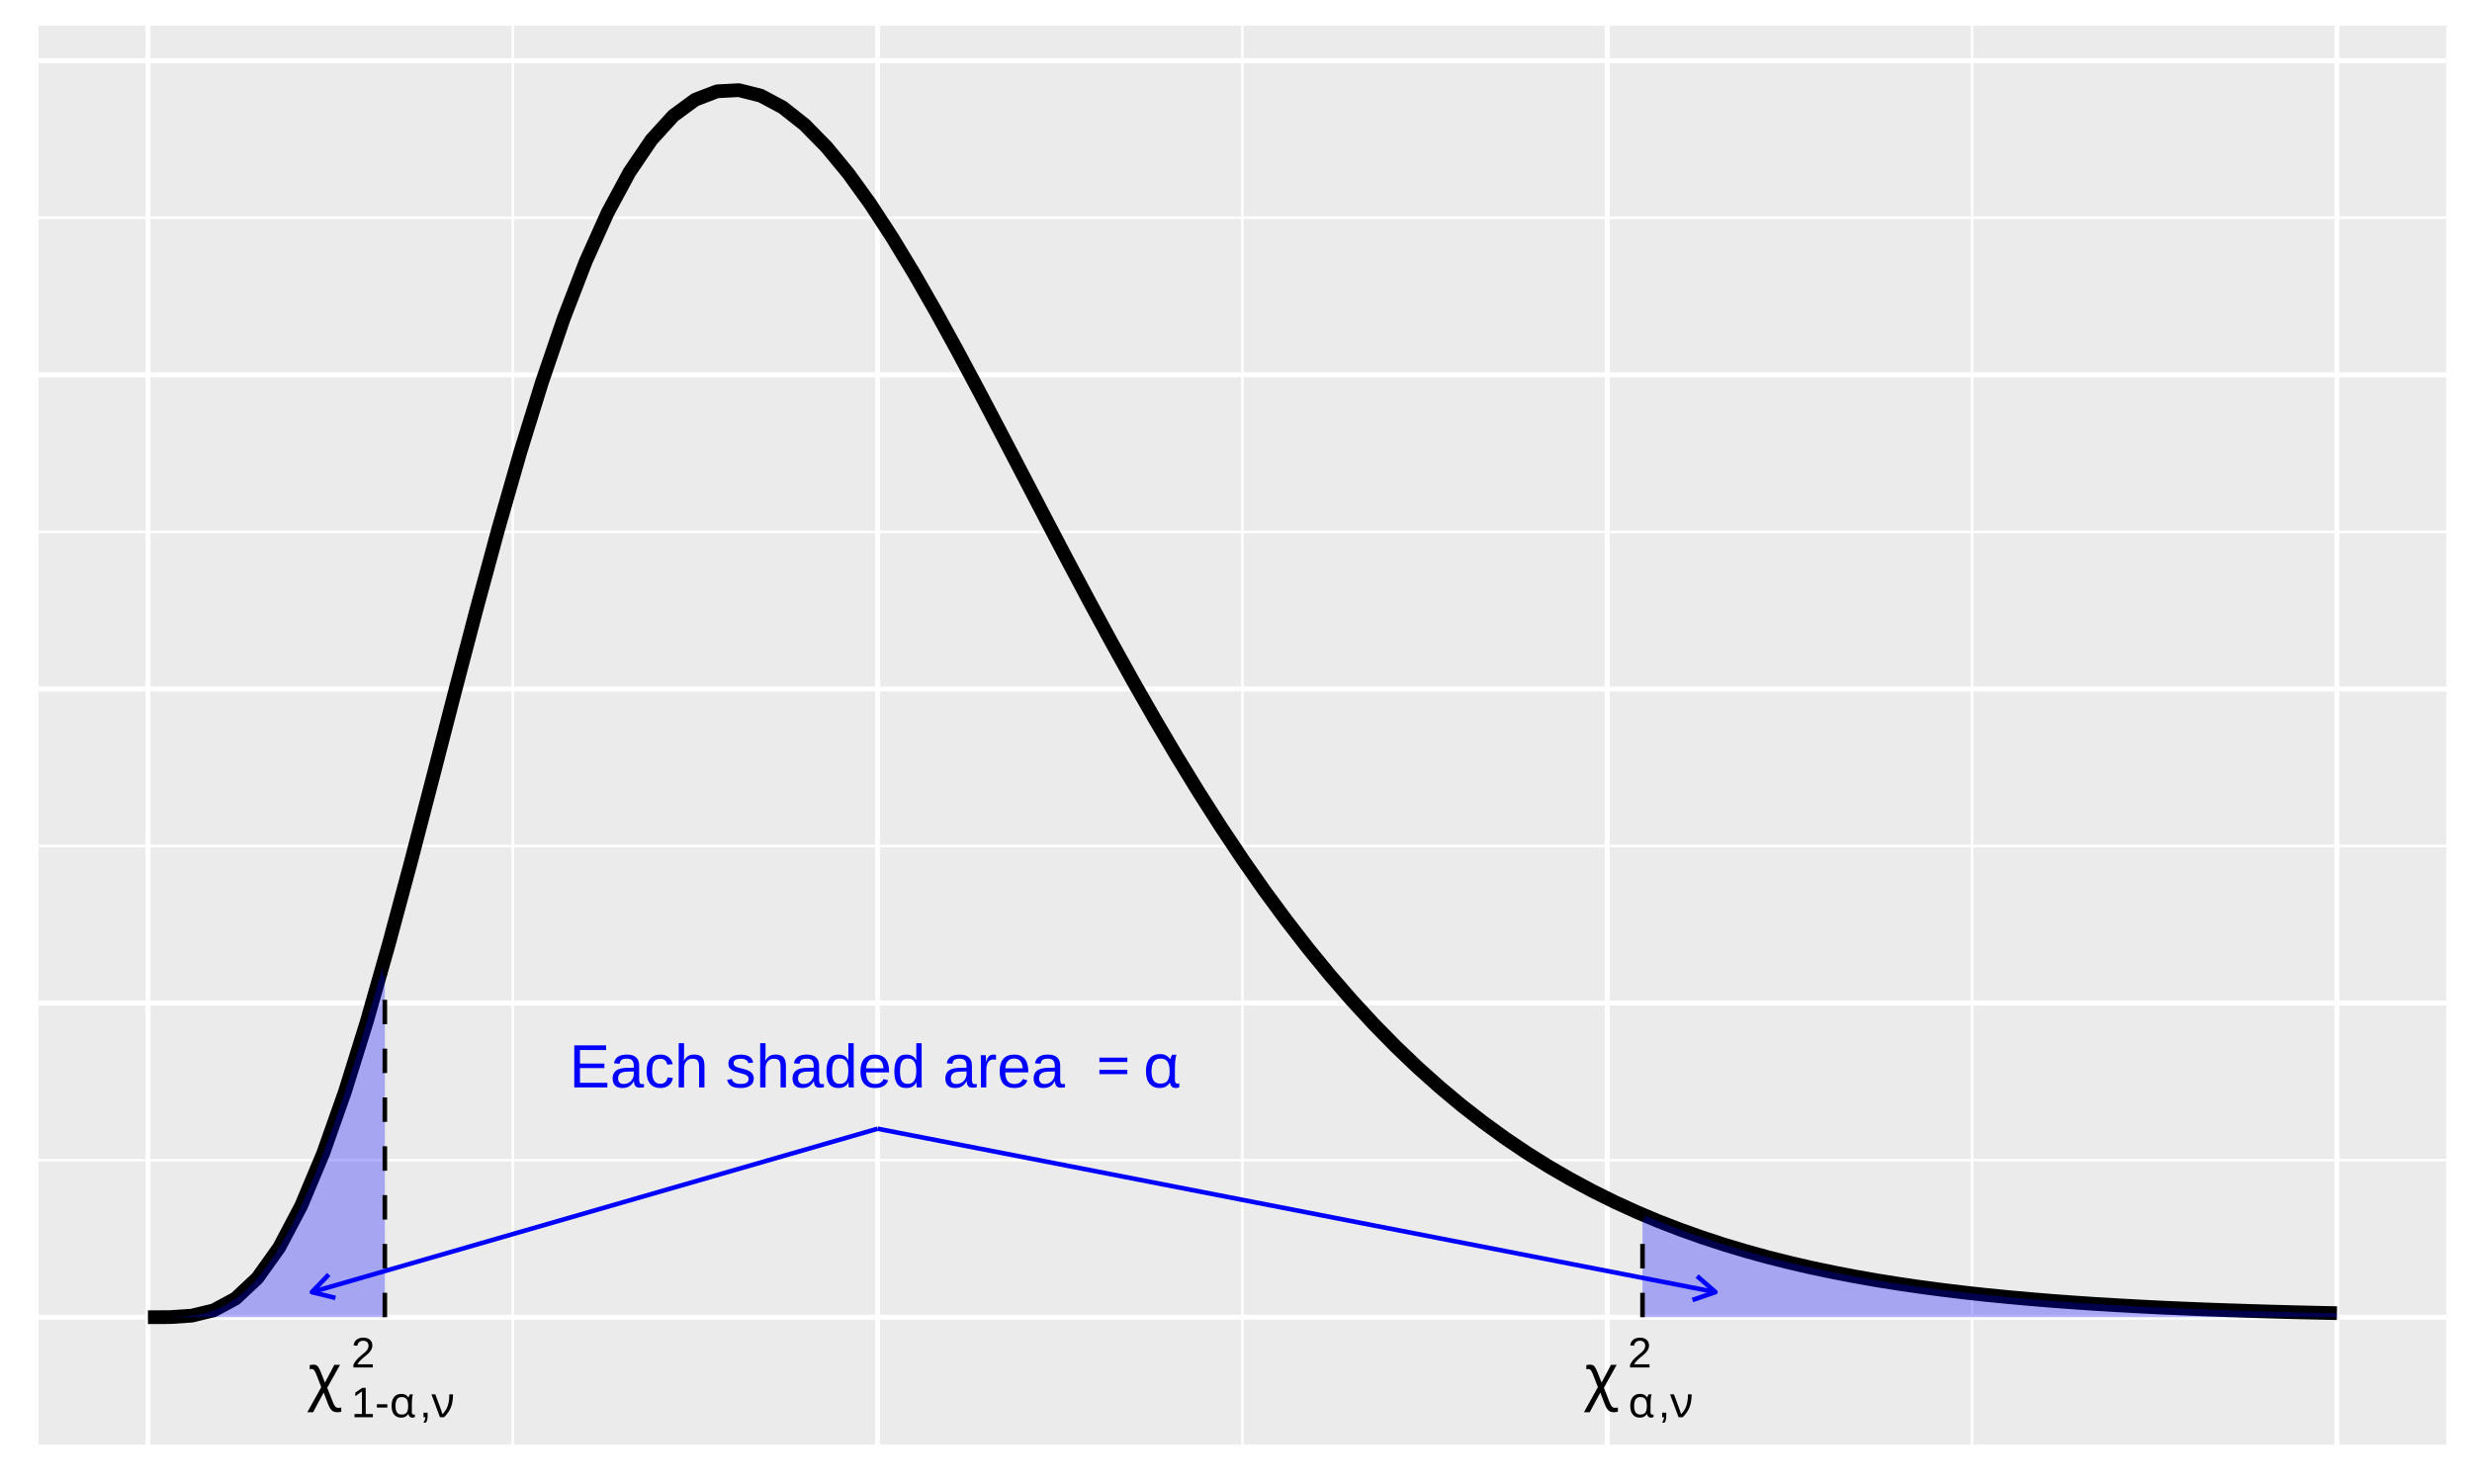
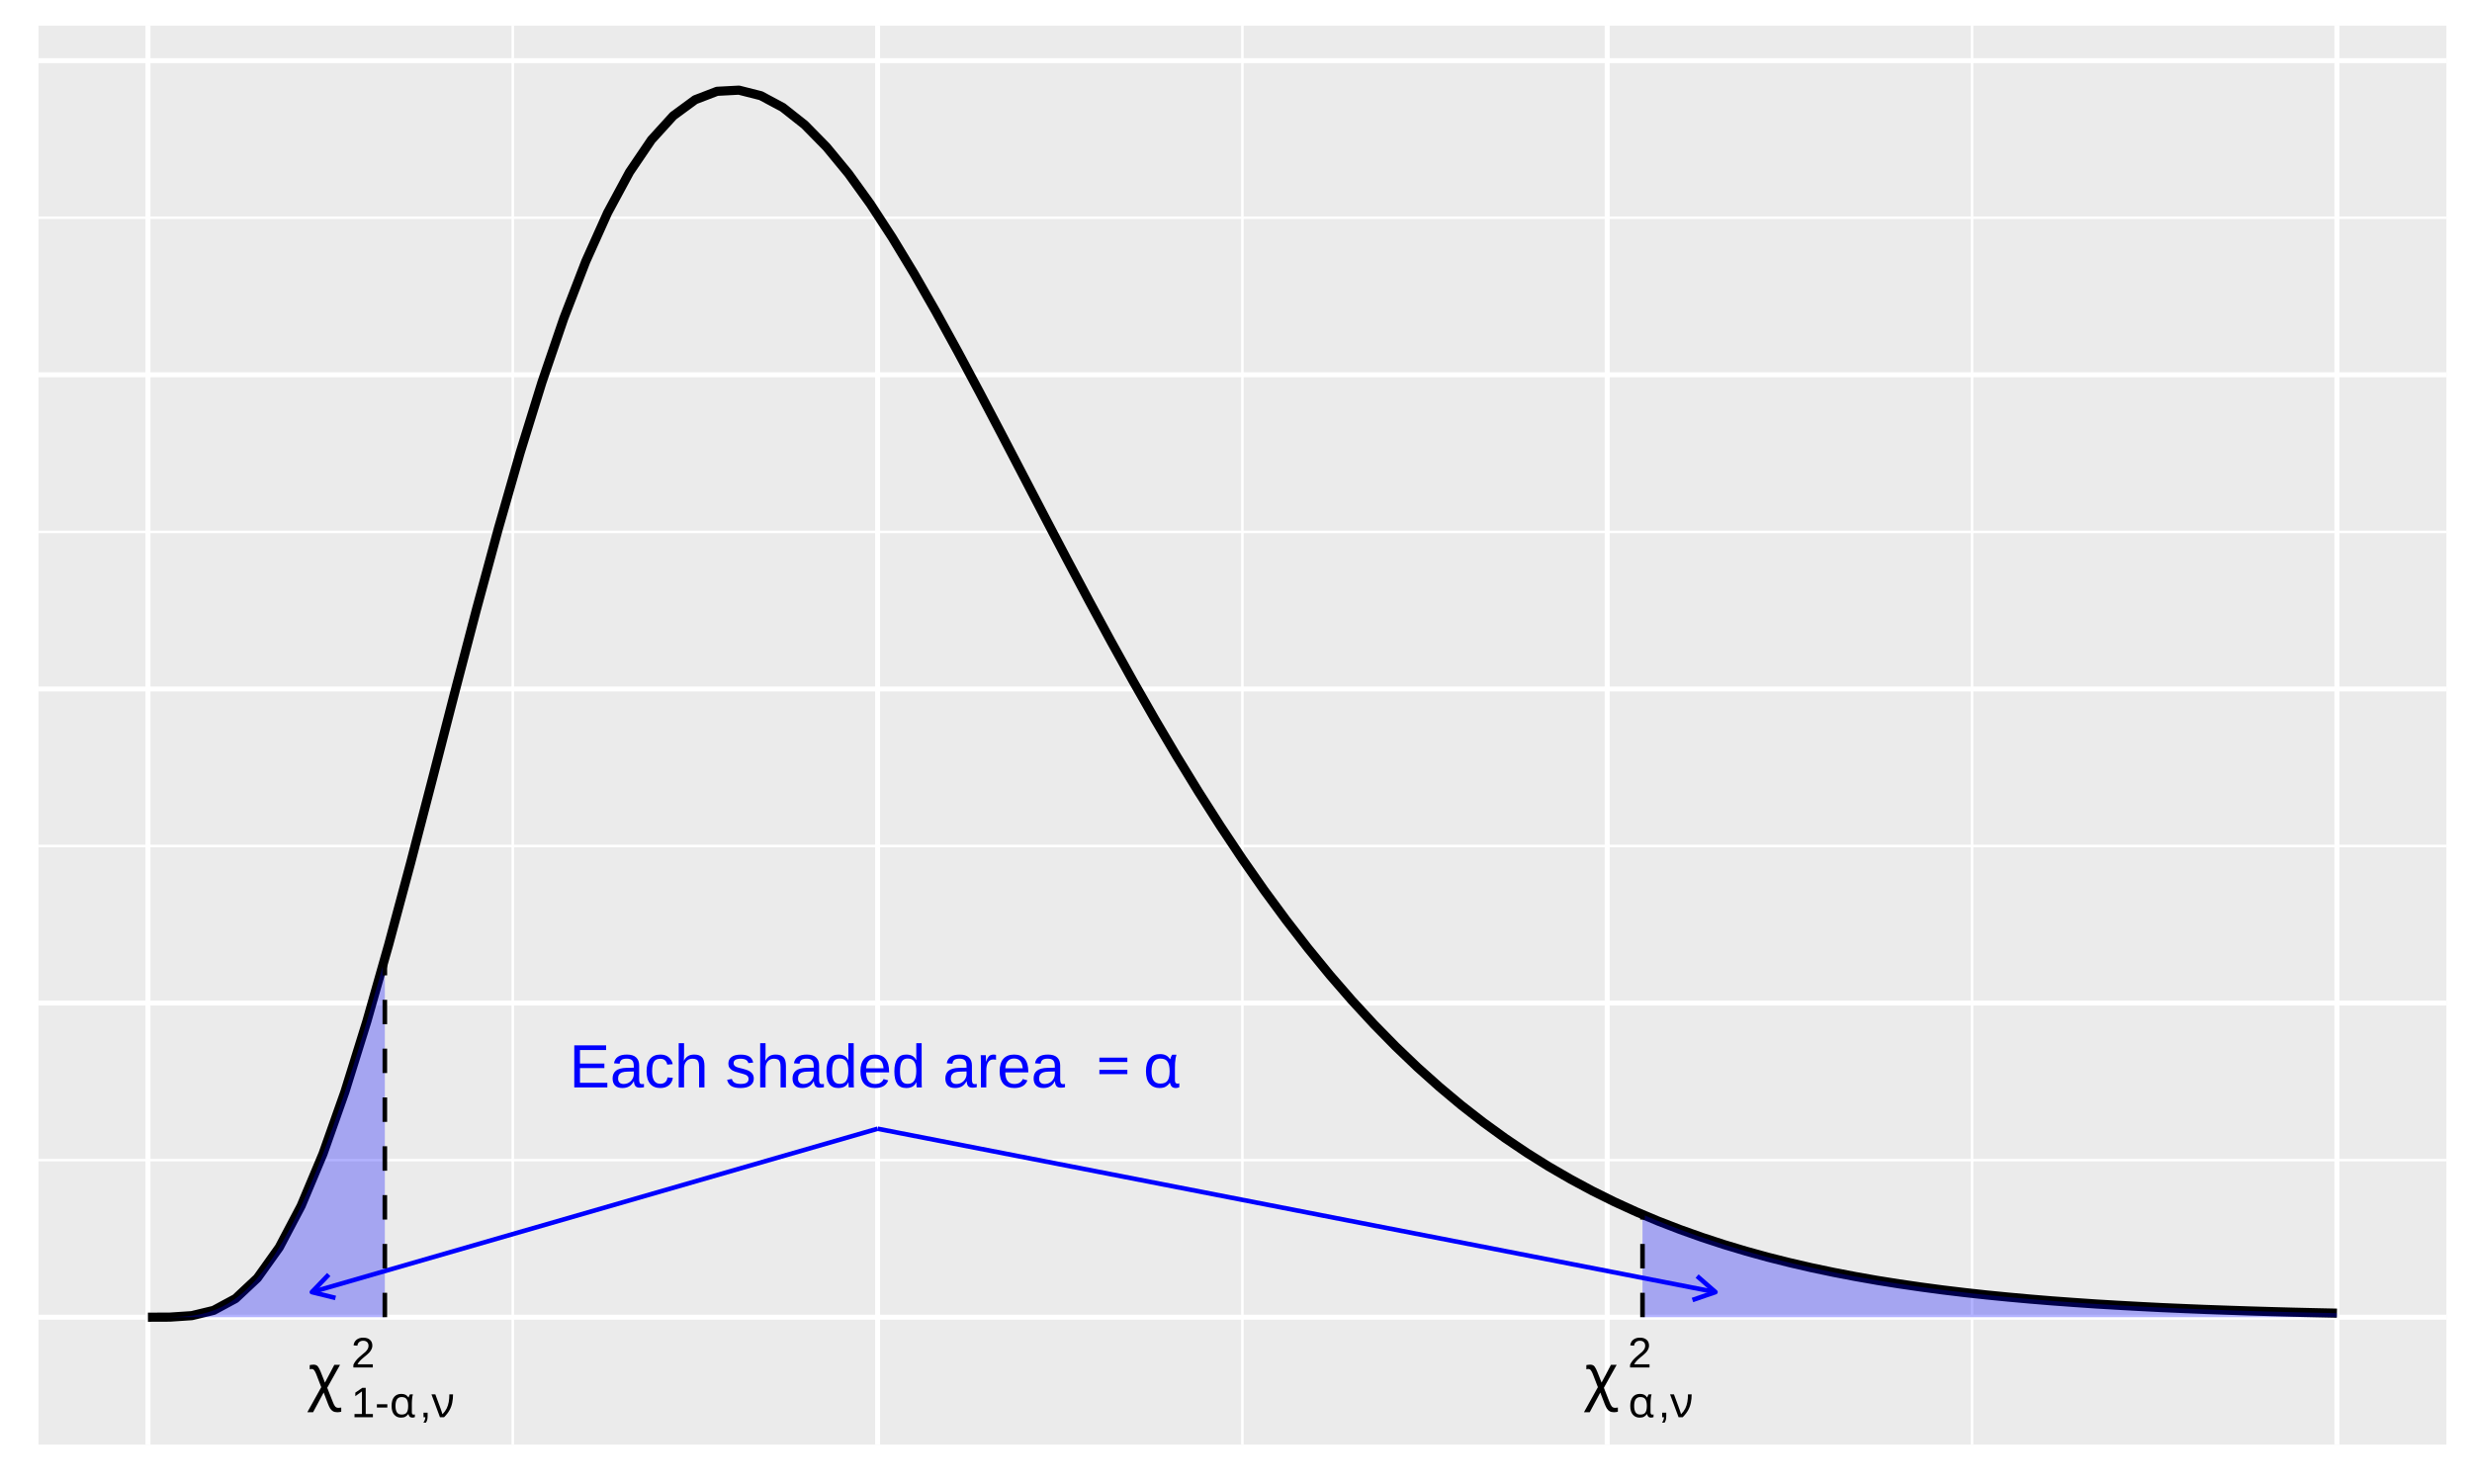
<svg xmlns="http://www.w3.org/2000/svg" viewBox="0 0 576.00 345.60">
  <defs>
    <style type="text/css">
    line, polyline, polygon, path, rect, circle {
      fill: none;
      stroke: #000000;
      stroke-linecap: round;
      stroke-linejoin: round;
      stroke-miterlimit: 10.00;
    }
  </style>
  </defs>
  <rect width="100%" height="100%" style="stroke: none; fill: #FFFFFF;" />
  <rect x="0.00" y="0.00" width="576.00" height="345.60" style="stroke-width: 1.16; stroke: #FFFFFF; fill: #FFFFFF;" />
  <defs>
    <clipPath id="cpOC45N3w1NzAuMDJ8MzM2LjYzfDUuOTg=">
      <rect x="8.97" y="5.98" width="561.06" height="330.66" />
    </clipPath>
  </defs>
  <rect x="8.97" y="5.98" width="561.06" height="330.66" style="stroke-width: 1.16; stroke: none; fill: #EBEBEB;" clip-path="url(#cpOC45N3w1NzAuMDJ8MzM2LjYzfDUuOTg=)" />
  <polyline points="8.97,270.36 570.02,270.36 " style="stroke-width: 0.58; stroke: #FFFFFF; stroke-linecap: butt;" clip-path="url(#cpOC45N3w1NzAuMDJ8MzM2LjYzfDUuOTg=)" />
  <polyline points="8.97,197.15 570.02,197.15 " style="stroke-width: 0.58; stroke: #FFFFFF; stroke-linecap: butt;" clip-path="url(#cpOC45N3w1NzAuMDJ8MzM2LjYzfDUuOTg=)" />
  <polyline points="8.97,123.95 570.02,123.95 " style="stroke-width: 0.58; stroke: #FFFFFF; stroke-linecap: butt;" clip-path="url(#cpOC45N3w1NzAuMDJ8MzM2LjYzfDUuOTg=)" />
  <polyline points="8.97,50.74 570.02,50.74 " style="stroke-width: 0.58; stroke: #FFFFFF; stroke-linecap: butt;" clip-path="url(#cpOC45N3w1NzAuMDJ8MzM2LjYzfDUuOTg=)" />
  <polyline points="119.48,336.63 119.48,5.98 " style="stroke-width: 0.58; stroke: #FFFFFF; stroke-linecap: butt;" clip-path="url(#cpOC45N3w1NzAuMDJ8MzM2LjYzfDUuOTg=)" />
  <polyline points="289.49,336.63 289.49,5.98 " style="stroke-width: 0.58; stroke: #FFFFFF; stroke-linecap: butt;" clip-path="url(#cpOC45N3w1NzAuMDJ8MzM2LjYzfDUuOTg=)" />
  <polyline points="459.51,336.63 459.51,5.98 " style="stroke-width: 0.58; stroke: #FFFFFF; stroke-linecap: butt;" clip-path="url(#cpOC45N3w1NzAuMDJ8MzM2LjYzfDUuOTg=)" />
  <polyline points="8.97,306.96 570.02,306.96 " style="stroke-width: 1.16; stroke: #FFFFFF; stroke-linecap: butt;" clip-path="url(#cpOC45N3w1NzAuMDJ8MzM2LjYzfDUuOTg=)" />
  <polyline points="8.97,233.76 570.02,233.76 " style="stroke-width: 1.16; stroke: #FFFFFF; stroke-linecap: butt;" clip-path="url(#cpOC45N3w1NzAuMDJ8MzM2LjYzfDUuOTg=)" />
  <polyline points="8.97,160.55 570.02,160.55 " style="stroke-width: 1.16; stroke: #FFFFFF; stroke-linecap: butt;" clip-path="url(#cpOC45N3w1NzAuMDJ8MzM2LjYzfDUuOTg=)" />
  <polyline points="8.97,87.34 570.02,87.34 " style="stroke-width: 1.16; stroke: #FFFFFF; stroke-linecap: butt;" clip-path="url(#cpOC45N3w1NzAuMDJ8MzM2LjYzfDUuOTg=)" />
  <polyline points="8.97,14.14 570.02,14.14 " style="stroke-width: 1.16; stroke: #FFFFFF; stroke-linecap: butt;" clip-path="url(#cpOC45N3w1NzAuMDJ8MzM2LjYzfDUuOTg=)" />
  <polyline points="34.47,336.63 34.47,5.98 " style="stroke-width: 1.16; stroke: #FFFFFF; stroke-linecap: butt;" clip-path="url(#cpOC45N3w1NzAuMDJ8MzM2LjYzfDUuOTg=)" />
  <polyline points="204.49,336.63 204.49,5.98 " style="stroke-width: 1.16; stroke: #FFFFFF; stroke-linecap: butt;" clip-path="url(#cpOC45N3w1NzAuMDJ8MzM2LjYzfDUuOTg=)" />
  <polyline points="374.50,336.63 374.50,5.98 " style="stroke-width: 1.16; stroke: #FFFFFF; stroke-linecap: butt;" clip-path="url(#cpOC45N3w1NzAuMDJ8MzM2LjYzfDUuOTg=)" />
  <polyline points="544.52,336.63 544.52,5.98 " style="stroke-width: 1.16; stroke: #FFFFFF; stroke-linecap: butt;" clip-path="url(#cpOC45N3w1NzAuMDJ8MzM2LjYzfDUuOTg=)" />
-   <polyline points="34.47,306.96 39.57,306.94 44.67,306.60 49.77,305.37 54.87,302.62 59.97,297.84 65.07,290.69 70.17,281.01 75.27,268.86 80.37,254.43 85.47,238.05 90.57,220.12 95.68,201.10 100.78,181.47 105.88,161.67 110.98,142.17 116.08,123.35 121.18,105.55 126.28,89.08 131.38,74.15 136.48,60.94 141.58,49.58 146.68,40.12 151.78,32.60 156.88,26.99 161.98,23.24 167.08,21.28 172.18,21.01 177.28,22.30 182.38,25.03 187.48,29.06 192.58,34.25 197.69,40.45 202.79,47.52 207.89,55.34 212.99,63.76 218.09,72.67 223.19,81.95 228.29,91.49 233.39,101.20 238.49,110.98 243.59,120.77 248.69,130.49 253.79,140.08 258.89,149.49 263.99,158.68 269.09,167.60 274.19,176.24 279.29,184.56 284.39,192.55 289.49,200.20 294.59,207.50 299.70,214.44 304.80,221.02 309.90,227.25 315.00,233.13 320.10,238.66 325.20,243.86 330.30,248.74 335.40,253.30 340.50,257.57 345.60,261.54 350.70,265.24 355.80,268.68 360.90,271.87 366.00,274.82 371.10,277.56 376.20,280.09 381.30,282.42 386.40,284.57 391.50,286.54 396.61,288.36 401.71,290.03 406.81,291.56 411.91,292.97 417.01,294.25 422.11,295.43 427.21,296.50 432.31,297.48 437.41,298.38 442.51,299.19 447.61,299.93 452.71,300.61 457.81,301.22 462.91,301.78 468.01,302.28 473.11,302.74 478.21,303.16 483.31,303.53 488.41,303.88 493.51,304.18 498.62,304.46 503.72,304.72 508.82,304.94 513.92,305.15 519.02,305.33 524.12,305.50 529.22,305.65 534.32,305.79 539.42,305.91 544.52,306.02 " style="stroke-width: 3.20; stroke-linecap: butt;" clip-path="url(#cpOC45N3w1NzAuMDJ8MzM2LjYzfDUuOTg=)" />
+   <polyline points="34.47,306.96 39.57,306.94 44.67,306.60 49.77,305.37 54.87,302.62 59.97,297.84 65.07,290.69 70.17,281.01 75.27,268.86 80.37,254.43 85.47,238.05 90.57,220.12 95.68,201.10 100.78,181.47 105.88,161.67 110.98,142.17 116.08,123.35 121.18,105.55 126.28,89.08 131.38,74.15 136.48,60.94 141.58,49.58 146.68,40.12 151.78,32.60 156.88,26.99 161.98,23.24 167.08,21.28 172.18,21.01 177.28,22.30 182.38,25.03 187.48,29.06 192.58,34.25 197.69,40.45 202.79,47.52 207.89,55.34 212.99,63.76 218.09,72.67 223.19,81.95 228.29,91.49 233.39,101.20 238.49,110.98 243.59,120.77 248.69,130.49 253.79,140.08 258.89,149.49 263.99,158.68 269.09,167.60 274.19,176.24 279.29,184.56 284.39,192.55 289.49,200.20 294.59,207.50 299.70,214.44 304.80,221.02 309.90,227.25 315.00,233.13 320.10,238.66 325.20,243.86 330.30,248.74 335.40,253.30 340.50,257.57 345.60,261.54 350.70,265.24 355.80,268.68 360.90,271.87 366.00,274.82 371.10,277.56 376.20,280.09 381.30,282.42 386.40,284.57 391.50,286.54 396.61,288.36 401.71,290.03 406.81,291.56 411.91,292.97 417.01,294.25 422.11,295.43 427.21,296.50 432.31,297.48 437.41,298.38 442.51,299.19 447.61,299.93 452.71,300.61 457.81,301.22 462.91,301.78 468.01,302.28 473.11,302.74 478.21,303.16 483.31,303.53 488.41,303.88 493.51,304.18 498.62,304.46 503.72,304.72 508.82,304.94 513.92,305.15 519.02,305.33 524.12,305.50 529.22,305.65 534.32,305.79 539.42,305.91 544.52,306.02 " style="stroke-width: 2.13; stroke-linecap: butt;" clip-path="url(#cpOC45N3w1NzAuMDJ8MzM2LjYzfDUuOTg=)" />
  <polygon points="34.47,306.96 35.02,306.96 35.57,306.96 36.13,306.96 36.68,306.96 37.23,306.96 37.78,306.96 38.33,306.95 38.89,306.95 39.44,306.94 39.99,306.93 40.54,306.91 41.09,306.89 41.65,306.86 42.20,306.83 42.75,306.79 43.30,306.75 43.85,306.69 44.41,306.63 44.96,306.56 45.51,306.47 46.06,306.38 46.61,306.27 47.17,306.15 47.72,306.01 48.27,305.86 48.82,305.69 49.37,305.51 49.93,305.31 50.48,305.09 51.03,304.85 51.58,304.60 52.13,304.32 52.69,304.02 53.24,303.70 53.79,303.36 54.34,302.99 54.89,302.61 55.45,302.19 56.00,301.76 56.55,301.30 57.10,300.81 57.65,300.29 58.21,299.75 58.76,299.19 59.31,298.59 59.86,297.97 60.41,297.32 60.97,296.64 61.52,295.94 62.07,295.20 62.62,294.44 63.18,293.64 63.73,292.82 64.28,291.97 64.83,291.08 65.38,290.17 65.94,289.23 66.49,288.26 67.04,287.26 67.59,286.23 68.14,285.17 68.70,284.08 69.25,282.96 69.80,281.81 70.35,280.63 70.90,279.42 71.46,278.18 72.01,276.92 72.56,275.63 73.11,274.30 73.66,272.95 74.22,271.58 74.77,270.17 75.32,268.74 75.87,267.28 76.42,265.79 76.98,264.28 77.53,262.75 78.08,261.18 78.63,259.60 79.18,257.98 79.74,256.35 80.29,254.69 80.84,253.01 81.39,251.30 81.94,249.58 82.50,247.83 83.05,246.06 83.60,244.27 84.15,242.46 84.70,240.63 85.26,238.78 85.81,236.92 86.36,235.03 86.91,233.13 87.46,231.21 88.02,229.28 88.57,227.33 89.12,225.36 89.67,223.38 89.67,306.96 89.12,306.96 88.57,306.96 88.02,306.96 87.46,306.96 86.91,306.96 86.36,306.96 85.81,306.96 85.26,306.96 84.70,306.96 84.15,306.96 83.60,306.96 83.05,306.96 82.50,306.96 81.94,306.96 81.39,306.96 80.84,306.96 80.29,306.96 79.74,306.96 79.18,306.96 78.63,306.96 78.08,306.96 77.53,306.96 76.98,306.96 76.42,306.96 75.87,306.96 75.32,306.96 74.77,306.96 74.22,306.96 73.66,306.96 73.11,306.96 72.56,306.96 72.01,306.96 71.46,306.96 70.90,306.96 70.35,306.96 69.80,306.96 69.25,306.96 68.70,306.96 68.14,306.96 67.59,306.96 67.04,306.96 66.49,306.96 65.94,306.96 65.38,306.96 64.83,306.96 64.28,306.96 63.73,306.96 63.18,306.96 62.62,306.96 62.07,306.96 61.52,306.96 60.97,306.96 60.41,306.96 59.86,306.96 59.31,306.96 58.76,306.96 58.21,306.96 57.65,306.96 57.10,306.96 56.55,306.96 56.00,306.96 55.45,306.96 54.89,306.96 54.34,306.96 53.79,306.96 53.24,306.96 52.69,306.96 52.13,306.96 51.58,306.96 51.03,306.96 50.48,306.96 49.93,306.96 49.37,306.96 48.82,306.96 48.27,306.96 47.72,306.96 47.17,306.96 46.61,306.96 46.06,306.96 45.51,306.96 44.96,306.96 44.41,306.96 43.85,306.96 43.30,306.96 42.75,306.96 42.20,306.96 41.65,306.96 41.09,306.96 40.54,306.96 39.99,306.96 39.44,306.96 38.89,306.96 38.33,306.96 37.78,306.96 37.23,306.96 36.68,306.96 36.13,306.96 35.57,306.96 35.02,306.96 34.47,306.96 " style="stroke-width: 0.00; stroke: none; fill: #0000FF; fill-opacity: 0.30;" clip-path="url(#cpOC45N3w1NzAuMDJ8MzM2LjYzfDUuOTg=)" />
  <polyline points="34.47,306.96 35.02,306.96 35.57,306.96 36.13,306.96 36.68,306.96 37.23,306.96 37.78,306.96 38.33,306.95 38.89,306.95 39.44,306.94 39.99,306.93 40.54,306.91 41.09,306.89 41.65,306.86 42.20,306.83 42.75,306.79 43.30,306.75 43.85,306.69 44.41,306.63 44.96,306.56 45.51,306.47 46.06,306.38 46.61,306.27 47.17,306.15 47.72,306.01 48.27,305.86 48.82,305.69 49.37,305.51 49.93,305.31 50.48,305.09 51.03,304.85 51.58,304.60 52.13,304.32 52.69,304.02 53.24,303.70 53.79,303.36 54.34,302.99 54.89,302.61 55.45,302.19 56.00,301.76 56.55,301.30 57.10,300.81 57.65,300.29 58.21,299.75 58.76,299.19 59.31,298.59 59.86,297.97 60.41,297.32 60.97,296.64 61.52,295.94 62.07,295.20 62.62,294.44 63.18,293.64 63.73,292.82 64.28,291.97 64.83,291.08 65.38,290.17 65.94,289.23 66.49,288.26 67.04,287.26 67.59,286.23 68.14,285.17 68.70,284.08 69.25,282.96 69.80,281.81 70.35,280.63 70.90,279.42 71.46,278.18 72.01,276.92 72.56,275.63 73.11,274.30 73.66,272.95 74.22,271.58 74.77,270.17 75.32,268.74 75.87,267.28 76.42,265.79 76.98,264.28 77.53,262.75 78.08,261.18 78.63,259.60 79.18,257.98 79.74,256.35 80.29,254.69 80.84,253.01 81.39,251.30 81.94,249.58 82.50,247.83 83.05,246.06 83.60,244.27 84.15,242.46 84.70,240.63 85.26,238.78 85.81,236.92 86.36,235.03 86.91,233.13 87.46,231.21 88.02,229.28 88.57,227.33 89.12,225.36 89.67,223.38 " style="stroke-width: 1.07; stroke: none;" clip-path="url(#cpOC45N3w1NzAuMDJ8MzM2LjYzfDUuOTg=)" />
  <polygon points="382.72,283.03 384.34,283.72 385.95,284.38 387.57,285.03 389.19,285.67 390.81,286.28 392.43,286.88 394.04,287.47 395.66,288.04 397.28,288.59 398.90,289.13 400.52,289.65 402.13,290.17 403.75,290.66 405.37,291.15 406.99,291.62 408.61,292.07 410.22,292.52 411.84,292.95 413.46,293.37 415.08,293.78 416.70,294.18 418.31,294.56 419.93,294.94 421.55,295.30 423.17,295.66 424.79,296.00 426.40,296.34 428.02,296.66 429.64,296.98 431.26,297.29 432.88,297.58 434.49,297.87 436.11,298.16 437.73,298.43 439.35,298.69 440.97,298.95 442.58,299.20 444.20,299.44 445.82,299.68 447.44,299.91 449.06,300.13 450.67,300.34 452.29,300.55 453.91,300.76 455.53,300.95 457.15,301.14 458.76,301.33 460.38,301.51 462.00,301.68 463.62,301.85 465.24,302.01 466.85,302.17 468.47,302.33 470.09,302.48 471.71,302.62 473.33,302.76 474.94,302.90 476.56,303.03 478.18,303.16 479.80,303.28 481.42,303.40 483.04,303.52 484.65,303.63 486.27,303.74 487.89,303.84 489.51,303.94 491.13,304.04 492.74,304.14 494.36,304.23 495.98,304.32 497.60,304.41 499.22,304.49 500.83,304.58 502.45,304.66 504.07,304.73 505.69,304.81 507.31,304.88 508.92,304.95 510.54,305.01 512.16,305.08 513.78,305.14 515.40,305.20 517.01,305.26 518.63,305.32 520.25,305.38 521.87,305.43 523.49,305.48 525.10,305.53 526.72,305.58 528.34,305.63 529.96,305.67 531.58,305.72 533.19,305.76 534.81,305.80 536.43,305.84 538.05,305.88 539.67,305.91 541.28,305.95 542.90,305.98 544.52,306.02 544.52,306.96 542.90,306.96 541.28,306.96 539.67,306.96 538.05,306.96 536.43,306.96 534.81,306.96 533.19,306.96 531.58,306.96 529.96,306.96 528.34,306.96 526.72,306.96 525.10,306.96 523.49,306.96 521.87,306.96 520.25,306.96 518.63,306.96 517.01,306.96 515.40,306.96 513.78,306.96 512.16,306.96 510.54,306.96 508.92,306.96 507.31,306.96 505.69,306.96 504.07,306.96 502.45,306.96 500.83,306.96 499.22,306.96 497.60,306.96 495.98,306.96 494.36,306.96 492.74,306.96 491.13,306.96 489.51,306.96 487.89,306.96 486.27,306.96 484.65,306.96 483.04,306.96 481.42,306.96 479.80,306.96 478.18,306.96 476.56,306.96 474.94,306.96 473.33,306.96 471.71,306.96 470.09,306.96 468.47,306.96 466.85,306.96 465.24,306.96 463.62,306.96 462.00,306.96 460.38,306.96 458.76,306.96 457.15,306.96 455.53,306.96 453.91,306.96 452.29,306.96 450.67,306.96 449.06,306.96 447.44,306.96 445.82,306.96 444.20,306.96 442.58,306.96 440.97,306.96 439.35,306.96 437.73,306.96 436.11,306.96 434.49,306.96 432.88,306.96 431.26,306.96 429.64,306.96 428.02,306.96 426.40,306.96 424.79,306.96 423.17,306.96 421.55,306.96 419.93,306.96 418.31,306.96 416.70,306.96 415.08,306.96 413.46,306.96 411.84,306.96 410.22,306.96 408.61,306.96 406.99,306.96 405.37,306.96 403.75,306.96 402.13,306.96 400.52,306.96 398.90,306.96 397.28,306.96 395.66,306.96 394.04,306.96 392.43,306.96 390.81,306.96 389.19,306.96 387.57,306.96 385.95,306.96 384.34,306.96 382.72,306.96 " style="stroke-width: 0.00; stroke: none; fill: #0000FF; fill-opacity: 0.30;" clip-path="url(#cpOC45N3w1NzAuMDJ8MzM2LjYzfDUuOTg=)" />
  <polyline points="382.72,283.03 384.34,283.72 385.95,284.38 387.57,285.03 389.19,285.67 390.81,286.28 392.43,286.88 394.04,287.47 395.66,288.04 397.28,288.59 398.90,289.13 400.52,289.65 402.13,290.17 403.75,290.66 405.37,291.15 406.99,291.62 408.61,292.07 410.22,292.52 411.84,292.95 413.46,293.37 415.08,293.78 416.70,294.18 418.31,294.56 419.93,294.94 421.55,295.30 423.17,295.66 424.79,296.00 426.40,296.34 428.02,296.66 429.64,296.98 431.26,297.29 432.88,297.58 434.49,297.87 436.11,298.16 437.73,298.43 439.35,298.69 440.97,298.95 442.58,299.20 444.20,299.44 445.82,299.68 447.44,299.91 449.06,300.13 450.67,300.34 452.29,300.55 453.91,300.76 455.53,300.95 457.15,301.14 458.76,301.33 460.38,301.51 462.00,301.68 463.62,301.85 465.24,302.01 466.85,302.17 468.47,302.33 470.09,302.48 471.71,302.62 473.33,302.76 474.94,302.90 476.56,303.03 478.18,303.16 479.80,303.28 481.42,303.40 483.04,303.52 484.65,303.63 486.27,303.74 487.89,303.84 489.51,303.94 491.13,304.04 492.74,304.14 494.36,304.23 495.98,304.32 497.60,304.41 499.22,304.49 500.83,304.58 502.45,304.66 504.07,304.73 505.69,304.81 507.31,304.88 508.92,304.95 510.54,305.01 512.16,305.08 513.78,305.14 515.40,305.20 517.01,305.26 518.63,305.32 520.25,305.38 521.87,305.43 523.49,305.48 525.10,305.53 526.72,305.58 528.34,305.63 529.96,305.67 531.58,305.72 533.19,305.76 534.81,305.80 536.43,305.84 538.05,305.88 539.67,305.91 541.28,305.95 542.90,305.98 544.52,306.02 " style="stroke-width: 1.07; stroke: none;" clip-path="url(#cpOC45N3w1NzAuMDJ8MzM2LjYzfDUuOTg=)" />
  <g clip-path="url(#cpOC45N3w1NzAuMDJ8MzM2LjYzfDUuOTg=)">
    <text x="132.64" y="253.41" style="font-size: 14.23px; fill: #0000FF; font-family: Arial;" textLength="119.43px" lengthAdjust="spacingAndGlyphs">Each shaded area </text>
  </g>
  <g clip-path="url(#cpOC45N3w1NzAuMDJ8MzM2LjYzfDUuOTg=)">
    <text x="255.37" y="253.41" style="font-size: 14.23px; fill: #0000FF; font-family: PT Serif;" textLength="7.58px" lengthAdjust="spacingAndGlyphs">=</text>
  </g>
  <g clip-path="url(#cpOC45N3w1NzAuMDJ8MzM2LjYzfDUuOTg=)">
    <text x="266.24" y="253.41" style="font-size: 14.23px; fill: #0000FF; font-family: PT Serif;" textLength="10.09px" lengthAdjust="spacingAndGlyphs">α</text>
  </g>
  <line x1="204.49" y1="263.04" x2="72.67" y2="301.11" style="stroke-width: 1.07; stroke: #0000FF; stroke-linecap: butt;" clip-path="url(#cpOC45N3w1NzAuMDJ8MzM2LjYzfDUuOTg=)" />
  <polyline points="76.60,297.02 72.67,301.11 78.17,302.47 " style="stroke-width: 1.07; stroke: #0000FF; stroke-linecap: butt;" clip-path="url(#cpOC45N3w1NzAuMDJ8MzM2LjYzfDUuOTg=)" />
  <line x1="204.49" y1="263.04" x2="399.72" y2="301.11" style="stroke-width: 1.07; stroke: #0000FF; stroke-linecap: butt;" clip-path="url(#cpOC45N3w1NzAuMDJ8MzM2LjYzfDUuOTg=)" />
  <polyline points="394.36,302.95 399.72,301.11 395.44,297.38 " style="stroke-width: 1.07; stroke: #0000FF; stroke-linecap: butt;" clip-path="url(#cpOC45N3w1NzAuMDJ8MzM2LjYzfDUuOTg=)" />
  <g clip-path="url(#cpOC45N3w1NzAuMDJ8MzM2LjYzfDUuOTg=)">
    <text x="71.76" y="325.69" style="font-size: 14.23px; font-family: PT Serif;" textLength="10.09px" lengthAdjust="spacingAndGlyphs">χ</text>
  </g>
  <g clip-path="url(#cpOC45N3w1NzAuMDJ8MzM2LjYzfDUuOTg=)">
    <text x="81.84" y="330.27" style="font-size: 9.96px; font-family: Arial;" textLength="8.85px" lengthAdjust="spacingAndGlyphs">1-</text>
  </g>
  <g clip-path="url(#cpOC45N3w1NzAuMDJ8MzM2LjYzfDUuOTg=)">
    <text x="90.70" y="330.27" style="font-size: 9.96px; font-family: PT Serif;" textLength="7.06px" lengthAdjust="spacingAndGlyphs">α</text>
  </g>
  <g clip-path="url(#cpOC45N3w1NzAuMDJ8MzM2LjYzfDUuOTg=)">
    <text x="97.76" y="330.27" style="font-size: 9.96px; font-family: Arial;" textLength="2.77px" lengthAdjust="spacingAndGlyphs">,</text>
  </g>
  <g clip-path="url(#cpOC45N3w1NzAuMDJ8MzM2LjYzfDUuOTg=)">
    <text x="100.53" y="330.27" style="font-size: 9.96px; font-family: PT Serif;" textLength="7.06px" lengthAdjust="spacingAndGlyphs">ν</text>
  </g>
  <g clip-path="url(#cpOC45N3w1NzAuMDJ8MzM2LjYzfDUuOTg=)">
    <text x="81.84" y="318.68" style="font-size: 9.96px; font-family: Arial;" textLength="5.54px" lengthAdjust="spacingAndGlyphs">2</text>
  </g>
  <g clip-path="url(#cpOC45N3w1NzAuMDJ8MzM2LjYzfDUuOTg=)">
    <text x="369.23" y="325.69" style="font-size: 14.23px; font-family: PT Serif;" textLength="10.09px" lengthAdjust="spacingAndGlyphs">χ</text>
  </g>
  <g clip-path="url(#cpOC45N3w1NzAuMDJ8MzM2LjYzfDUuOTg=)">
    <text x="379.32" y="330.27" style="font-size: 9.96px; font-family: PT Serif;" textLength="7.06px" lengthAdjust="spacingAndGlyphs">α</text>
  </g>
  <g clip-path="url(#cpOC45N3w1NzAuMDJ8MzM2LjYzfDUuOTg=)">
    <text x="386.38" y="330.27" style="font-size: 9.96px; font-family: Arial;" textLength="2.77px" lengthAdjust="spacingAndGlyphs">,</text>
  </g>
  <g clip-path="url(#cpOC45N3w1NzAuMDJ8MzM2LjYzfDUuOTg=)">
    <text x="389.14" y="330.27" style="font-size: 9.96px; font-family: PT Serif;" textLength="7.06px" lengthAdjust="spacingAndGlyphs">ν</text>
  </g>
  <g clip-path="url(#cpOC45N3w1NzAuMDJ8MzM2LjYzfDUuOTg=)">
    <text x="379.32" y="318.68" style="font-size: 9.96px; font-family: Arial;" textLength="5.54px" lengthAdjust="spacingAndGlyphs">2</text>
  </g>
  <line x1="89.67" y1="306.96" x2="89.67" y2="223.38" style="stroke-width: 1.07; stroke-dasharray: 5.69,5.69; stroke-linecap: butt;" clip-path="url(#cpOC45N3w1NzAuMDJ8MzM2LjYzfDUuOTg=)" />
  <line x1="382.72" y1="306.96" x2="382.72" y2="283.03" style="stroke-width: 1.07; stroke-dasharray: 5.69,5.69; stroke-linecap: butt;" clip-path="url(#cpOC45N3w1NzAuMDJ8MzM2LjYzfDUuOTg=)" />
  <defs>
    <clipPath id="cpMC4wMHw1NzYuMDB8MzQ1LjYwfDAuMDA=">
      <rect x="0.00" y="0.00" width="576.00" height="345.60" />
    </clipPath>
  </defs>
</svg>
